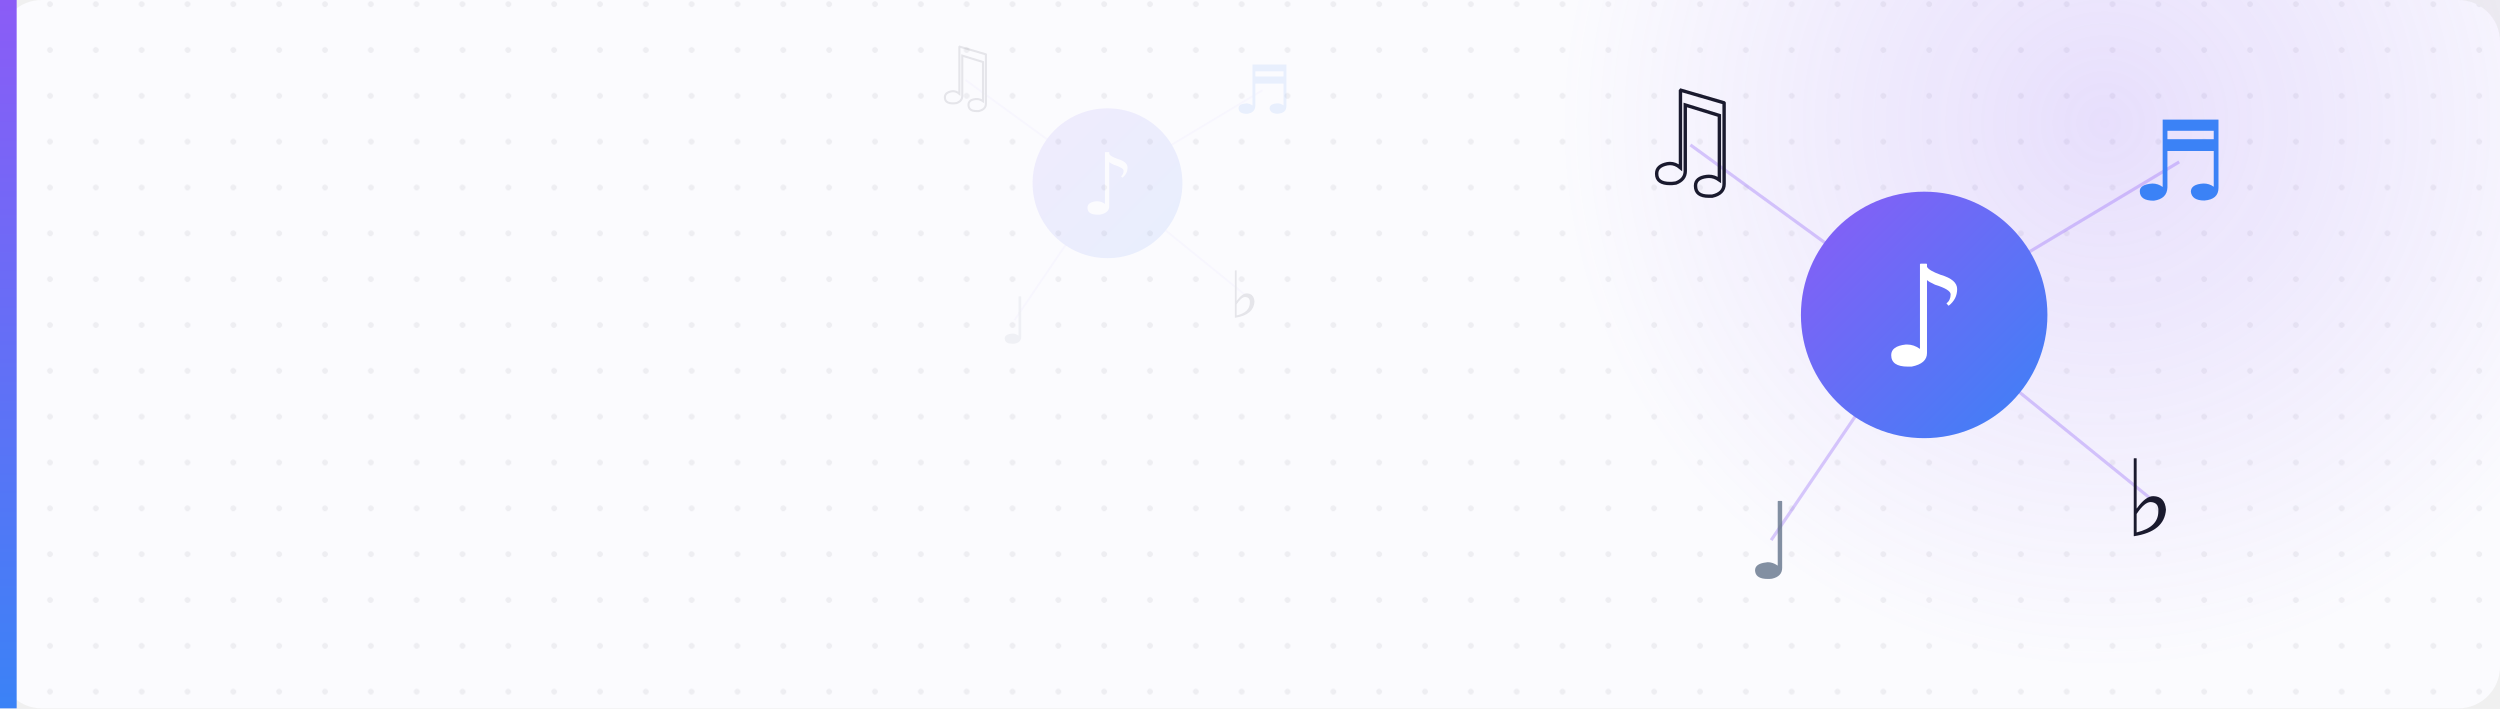
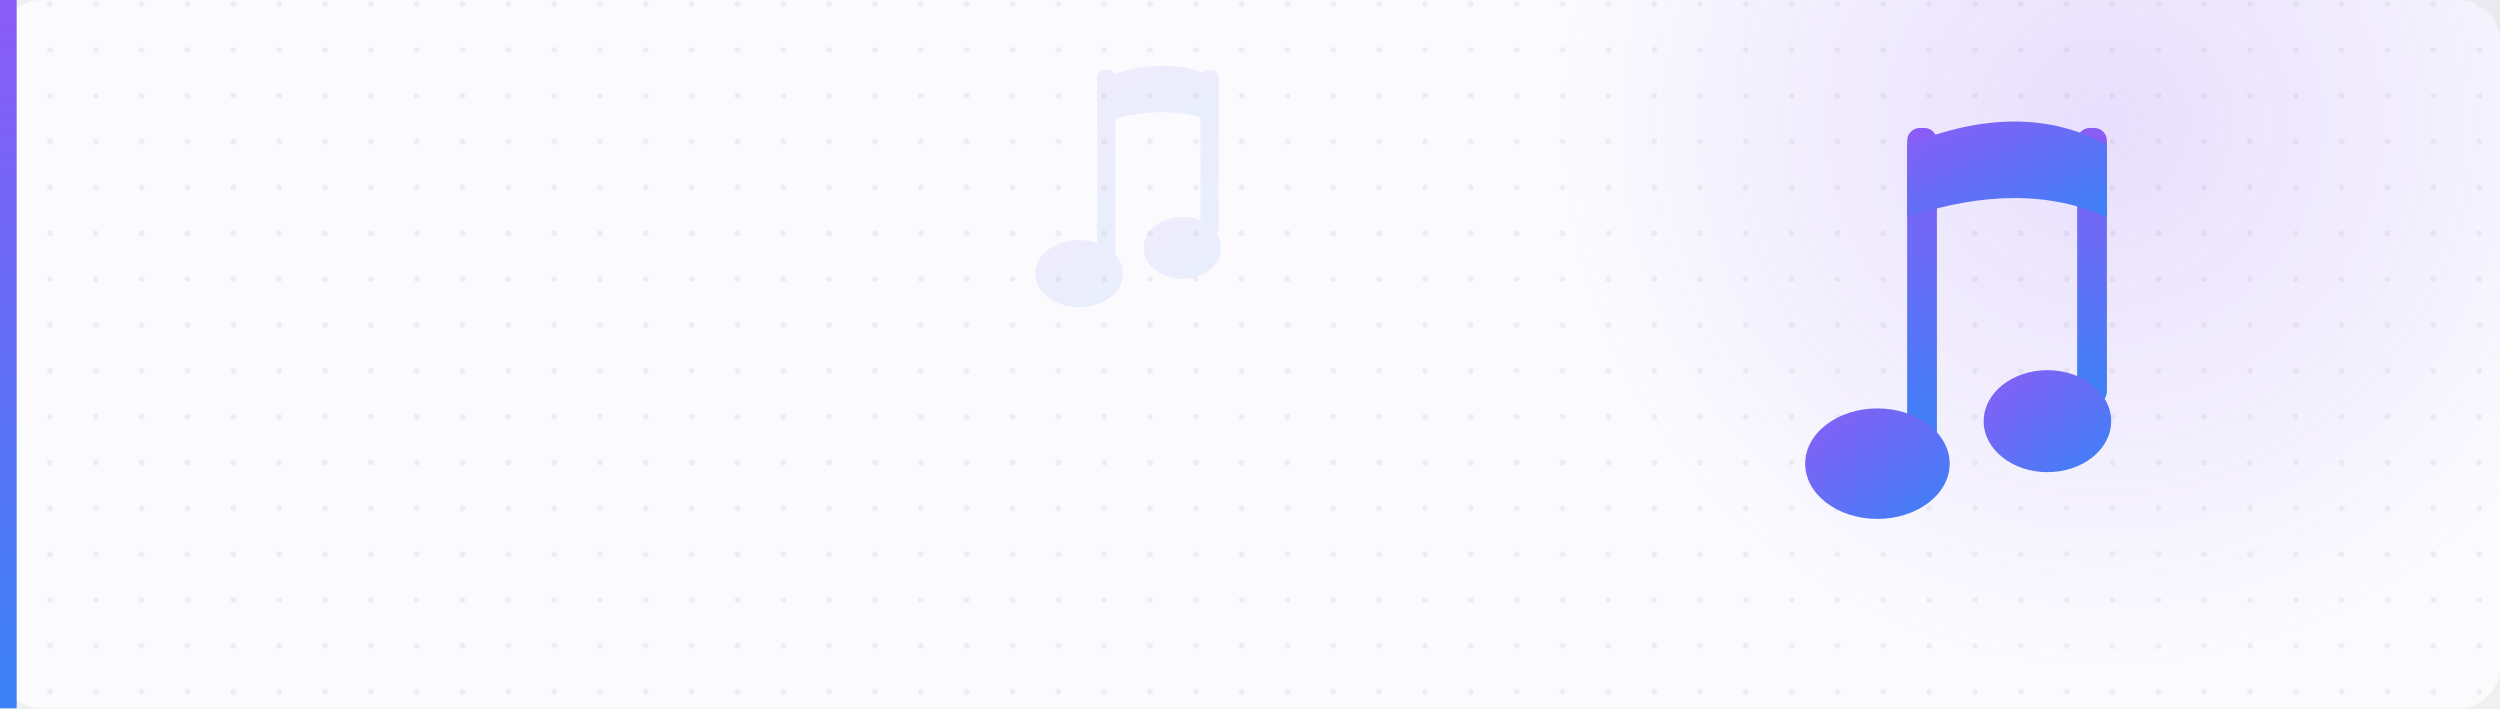
<svg xmlns="http://www.w3.org/2000/svg" viewBox="0 0 1200 340" width="1200" height="340" role="img">
  <defs>
    <linearGradient id="ghlibrarym" x1="0" y1="0" x2="1" y2="1">
      <stop offset="0" stop-color="#8b5cf6" />
      <stop offset="1" stop-color="#3b82f6" />
    </linearGradient>
    <linearGradient id="gvhlibrarym" x1="0" y1="0" x2="0" y2="1">
      <stop offset="0" stop-color="#8b5cf6" />
      <stop offset="1" stop-color="#3b82f6" />
    </linearGradient>
    <radialGradient id="glowhlibrarym" cx="0.5" cy="0.5" r="0.5">
      <stop offset="0" stop-color="#8b5cf6" stop-opacity="0.18" />
      <stop offset="1" stop-color="#8b5cf6" stop-opacity="0" />
    </radialGradient>
    <pattern id="dotshlibrarym" width="22" height="22" patternUnits="userSpaceOnUse">
      <circle cx="2" cy="2" r="1.4" fill="#1a1a2e" opacity="0.06" />
    </pattern>
  </defs>
  <rect width="1200" height="340" rx="20" fill="#FBFBFE" />
  <rect width="1200" height="340" rx="20" fill="url(#dotshlibrarym)" />
  <circle cx="1010" cy="60" r="260" fill="url(#glowhlibrarym)" />
  <rect x="0" y="0" width="8" height="340" fill="url(#gvhlibrarym)" />
  <g transform="translate(740 -10) scale(1.02)">
-     <g>
-       <line x1="180" y1="158" x2="70" y2="78" stroke="#8b5cf6" stroke-width="1.5" opacity="0.32" />
-       <line x1="180" y1="158" x2="300" y2="86" stroke="#8b5cf6" stroke-width="1.5" opacity="0.32" />
-       <line x1="180" y1="158" x2="108" y2="264" stroke="#8b5cf6" stroke-width="1.5" opacity="0.32" />
-       <line x1="180" y1="158" x2="286" y2="244" stroke="#8b5cf6" stroke-width="1.5" opacity="0.32" />
-     </g>
-     <text x="70" y="96" font-family="DejaVu Sans, sans-serif" font-size="60" fill="none" stroke="#1a1a2e" stroke-width="1.6" text-anchor="middle">♫</text>
-     <text x="300" y="104" font-family="DejaVu Sans, sans-serif" font-size="52" fill="#3b82f6" text-anchor="middle">♬</text>
-     <text x="108" y="282" font-family="DejaVu Sans, sans-serif" font-size="50" fill="#64748b" text-anchor="middle" opacity="0.8">♩</text>
-     <text x="286" y="262" font-family="DejaVu Sans, sans-serif" font-size="50" fill="#1a1a2e" text-anchor="middle">♭</text>
-     <circle cx="180" cy="158" r="58" fill="url(#ghlibrarym)" />
-     <text x="180" y="182" font-family="DejaVu Sans, sans-serif" font-size="66" fill="#fff" text-anchor="middle">♪</text>
+     <rect x="172" y="70" width="14" height="150" rx="6" fill="url(#gvhlibrarym)" />
+     <rect x="252" y="70" width="14" height="130" rx="6" fill="url(#gvhlibrarym)" />
+     <path d="M172 78 q54 -22 94 0 v34 q-40 -18 -94 0 Z" fill="url(#ghlibrarym)" />
+     <ellipse cx="158" cy="228" rx="34" ry="26" fill="url(#ghlibrarym)" />
+     <ellipse cx="238" cy="208" rx="30" ry="24" fill="url(#ghlibrarym)" />
  </g>
  <g transform="translate(420 -10) scale(0.62)" opacity="0.10">
-     <g>
-       <line x1="180" y1="158" x2="70" y2="78" stroke="#8b5cf6" stroke-width="1.5" opacity="0.32" />
-       <line x1="180" y1="158" x2="300" y2="86" stroke="#8b5cf6" stroke-width="1.5" opacity="0.32" />
-       <line x1="180" y1="158" x2="108" y2="264" stroke="#8b5cf6" stroke-width="1.5" opacity="0.32" />
-       <line x1="180" y1="158" x2="286" y2="244" stroke="#8b5cf6" stroke-width="1.5" opacity="0.32" />
-     </g>
-     <text x="70" y="96" font-family="DejaVu Sans, sans-serif" font-size="60" fill="none" stroke="#1a1a2e" stroke-width="1.6" text-anchor="middle">♫</text>
-     <text x="300" y="104" font-family="DejaVu Sans, sans-serif" font-size="52" fill="#3b82f6" text-anchor="middle">♬</text>
-     <text x="108" y="282" font-family="DejaVu Sans, sans-serif" font-size="50" fill="#64748b" text-anchor="middle" opacity="0.8">♩</text>
-     <text x="286" y="262" font-family="DejaVu Sans, sans-serif" font-size="50" fill="#1a1a2e" text-anchor="middle">♭</text>
-     <circle cx="180" cy="158" r="58" fill="url(#ghlibrarym)" />
-     <text x="180" y="182" font-family="DejaVu Sans, sans-serif" font-size="66" fill="#fff" text-anchor="middle">♪</text>
+     <rect x="172" y="70" width="14" height="150" rx="6" fill="url(#gvhlibrarym)" />
+     <rect x="252" y="70" width="14" height="130" rx="6" fill="url(#gvhlibrarym)" />
+     <path d="M172 78 q54 -22 94 0 v34 q-40 -18 -94 0 Z" fill="url(#ghlibrarym)" />
+     <ellipse cx="158" cy="228" rx="34" ry="26" fill="url(#ghlibrarym)" />
+     <ellipse cx="238" cy="208" rx="30" ry="24" fill="url(#ghlibrarym)" />
  </g>
</svg>
